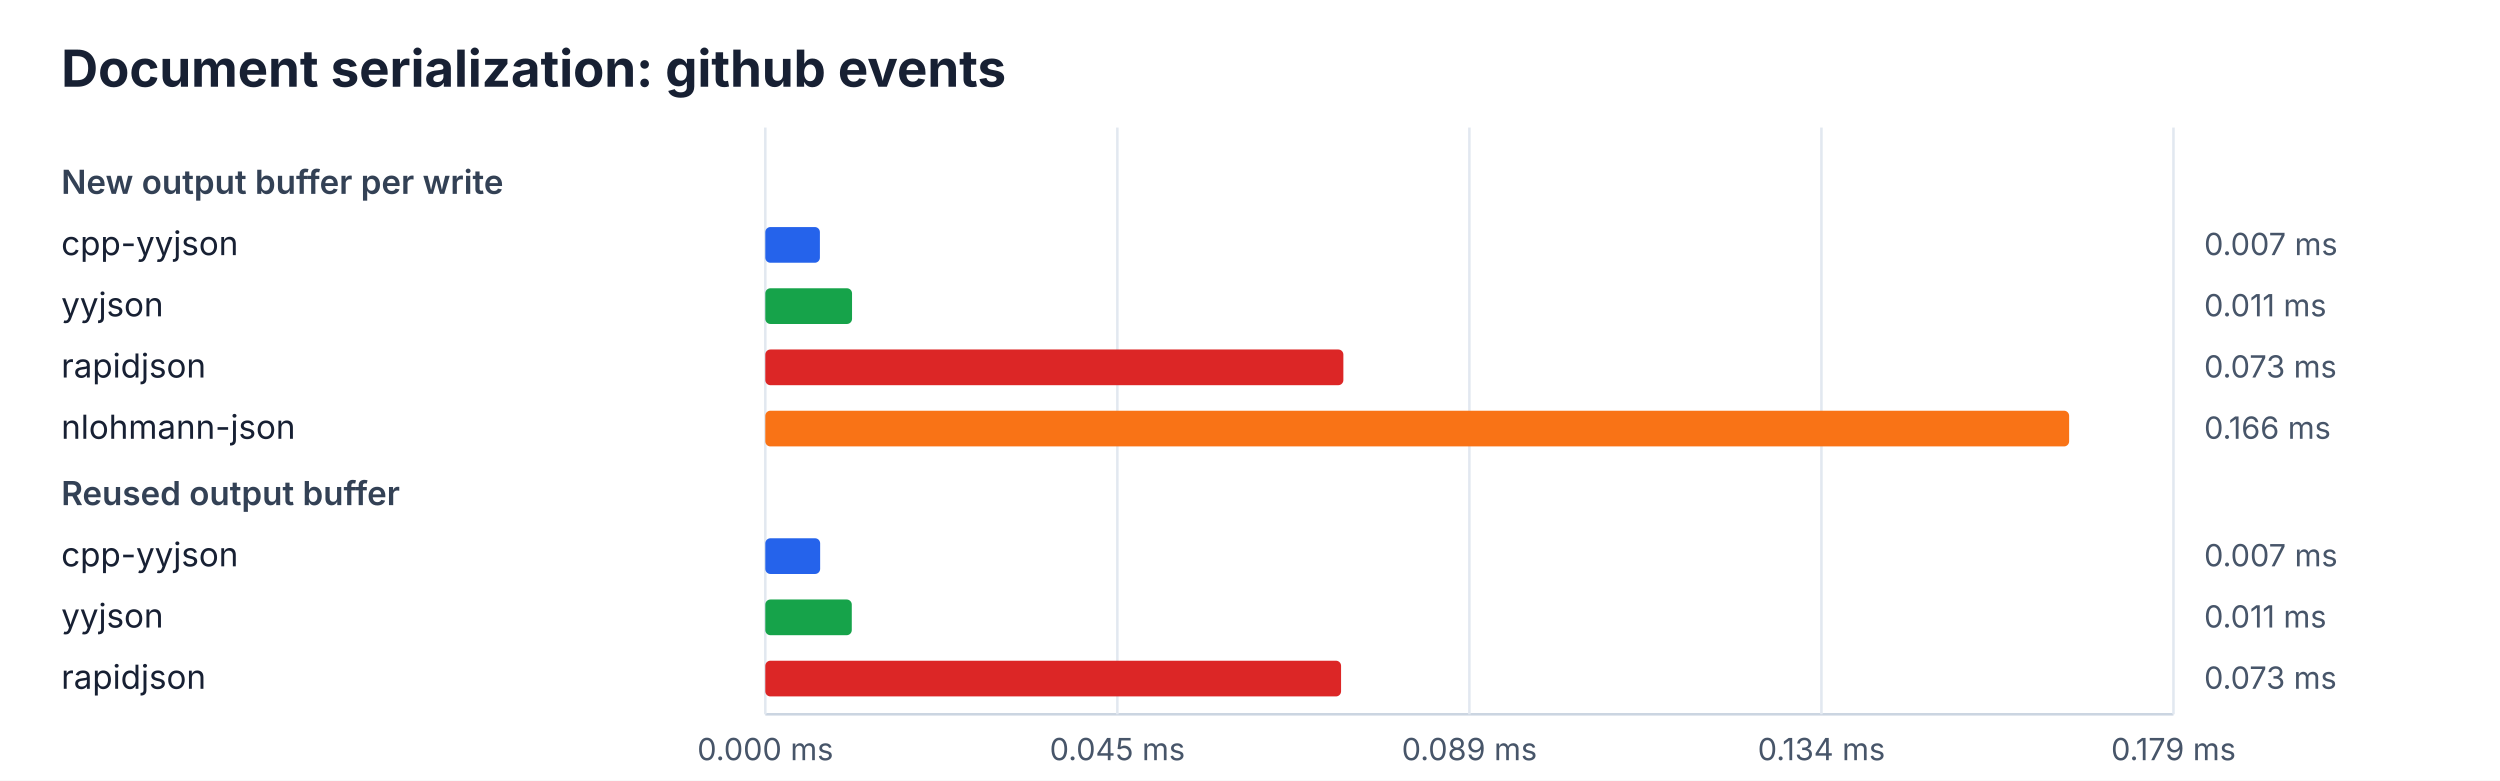
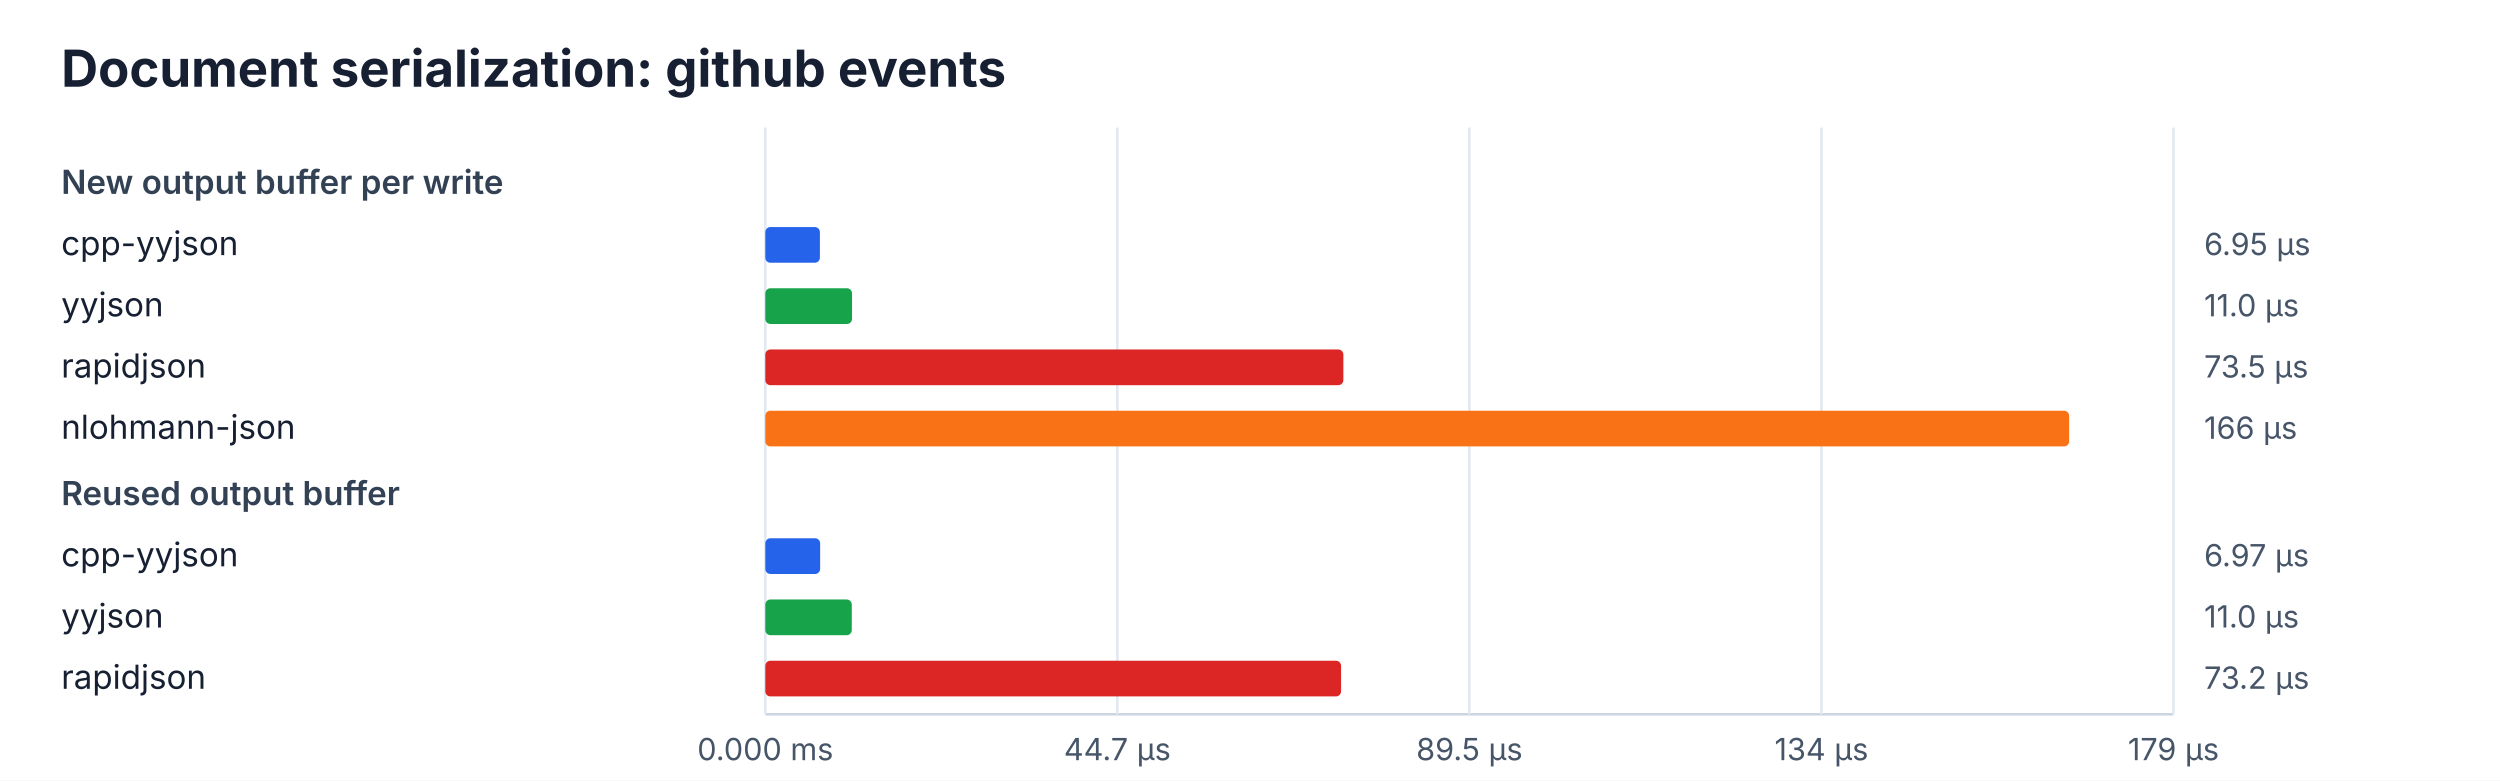
<svg xmlns="http://www.w3.org/2000/svg" width="980" height="306" viewBox="0 0 980 306">
  <rect width="100%" height="100%" fill="#ffffff" />
  <style>text{font-family:ui-sans-serif,system-ui,-apple-system,BlinkMacSystemFont,"Segoe UI",sans-serif;fill:#172033}.title{font-size:20px;font-weight:700}.heading{font-size:13px;font-weight:600;fill:#334155}.label{font-size:13px}.value{font-size:12px;fill:#475569}.axis{stroke:#cbd5e1;stroke-width:1}.grid{stroke:#e2e8f0;stroke-width:1}</style>
  <text x="24" y="34" class="title">Document serialization: github events</text>
  <line x1="300" y1="280" x2="852" y2="280" class="axis" />
  <line x1="300.0" y1="50" x2="300.0" y2="280" class="grid" />
  <text x="300.0" y="298" class="value" text-anchor="middle">0.000 ms</text>
  <line x1="438.0" y1="50" x2="438.0" y2="280" class="grid" />
-   <text x="438.0" y="298" class="value" text-anchor="middle">0.045 ms</text>
+   <text x="438.0" y="298" class="value" text-anchor="middle">44.7 µs</text>
  <line x1="576.0" y1="50" x2="576.0" y2="280" class="grid" />
-   <text x="576.0" y="298" class="value" text-anchor="middle">0.089 ms</text>
+   <text x="576.0" y="298" class="value" text-anchor="middle">89.5 µs</text>
  <line x1="714.0" y1="50" x2="714.0" y2="280" class="grid" />
-   <text x="714.0" y="298" class="value" text-anchor="middle">0.134 ms</text>
+   <text x="714.0" y="298" class="value" text-anchor="middle">134 µs</text>
  <line x1="852.0" y1="50" x2="852.0" y2="280" class="grid" />
-   <text x="852.0" y="298" class="value" text-anchor="middle">0.179 ms</text>
+   <text x="852.0" y="298" class="value" text-anchor="middle">179 µs</text>
  <text x="24" y="76" class="heading">New output buffer per write</text>
  <text x="24" y="100" class="label">cpp-yyjson</text>
  <rect x="300" y="89" width="21.4" height="14" rx="2" fill="#2563eb" />
-   <text x="864" y="100" class="value">0.007 ms</text>
+   <text x="864" y="100" class="value">6.95 µs</text>
  <text x="24" y="124" class="label">yyjson</text>
  <rect x="300" y="113" width="34.0" height="14" rx="2" fill="#16a34a" />
-   <text x="864" y="124" class="value">0.011 ms</text>
+   <text x="864" y="124" class="value">11.0 µs</text>
  <text x="24" y="148" class="label">rapidjson</text>
  <rect x="300" y="137" width="226.6" height="14" rx="2" fill="#dc2626" />
-   <text x="864" y="148" class="value">0.073 ms</text>
+   <text x="864" y="148" class="value">73.5 µs</text>
  <text x="24" y="172" class="label">nlohmann-json</text>
  <rect x="300" y="161" width="511.1" height="14" rx="2" fill="#f97316" />
-   <text x="864" y="172" class="value">0.166 ms</text>
+   <text x="864" y="172" class="value">166 µs</text>
  <text x="24" y="198" class="heading">Reused output buffer</text>
  <text x="24" y="222" class="label">cpp-yyjson</text>
  <rect x="300" y="211" width="21.5" height="14" rx="2" fill="#2563eb" />
-   <text x="864" y="222" class="value">0.007 ms</text>
+   <text x="864" y="222" class="value">6.97 µs</text>
  <text x="24" y="246" class="label">yyjson</text>
  <rect x="300" y="235" width="33.9" height="14" rx="2" fill="#16a34a" />
-   <text x="864" y="246" class="value">0.011 ms</text>
+   <text x="864" y="246" class="value">11.0 µs</text>
  <text x="24" y="270" class="label">rapidjson</text>
  <rect x="300" y="259" width="225.7" height="14" rx="2" fill="#dc2626" />
-   <text x="864" y="270" class="value">0.073 ms</text>
+   <text x="864" y="270" class="value">73.2 µs</text>
</svg>
